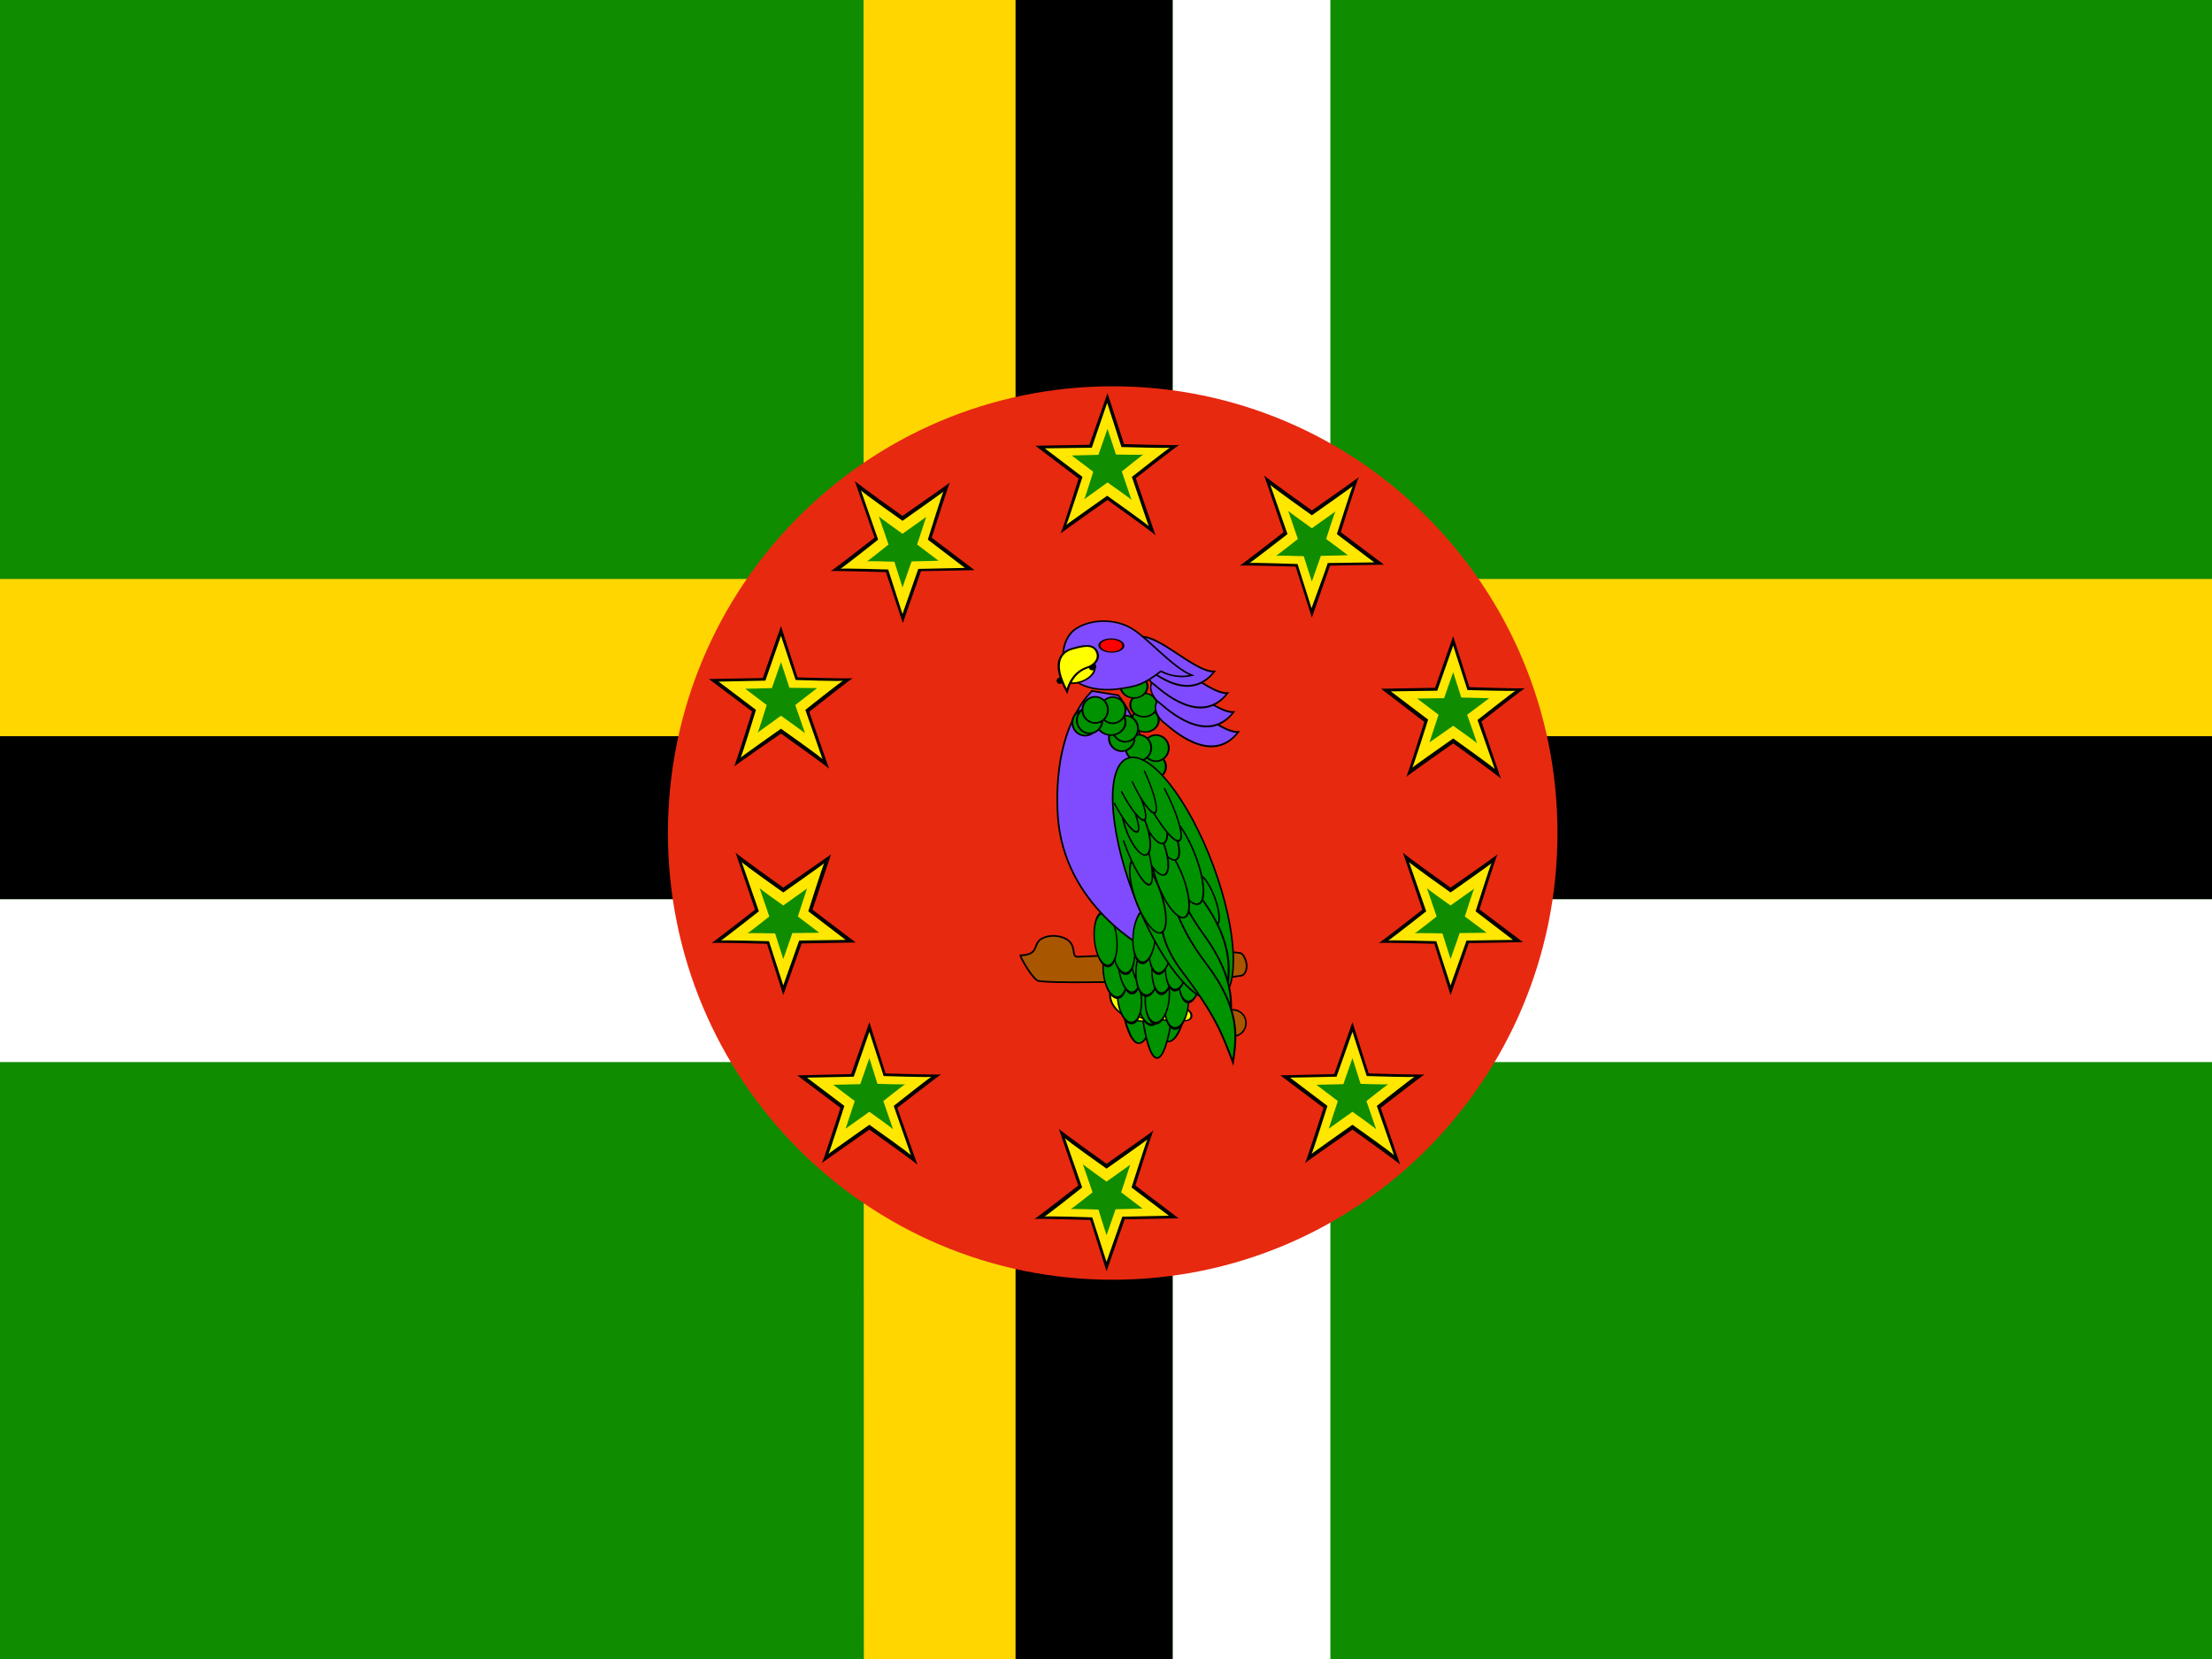
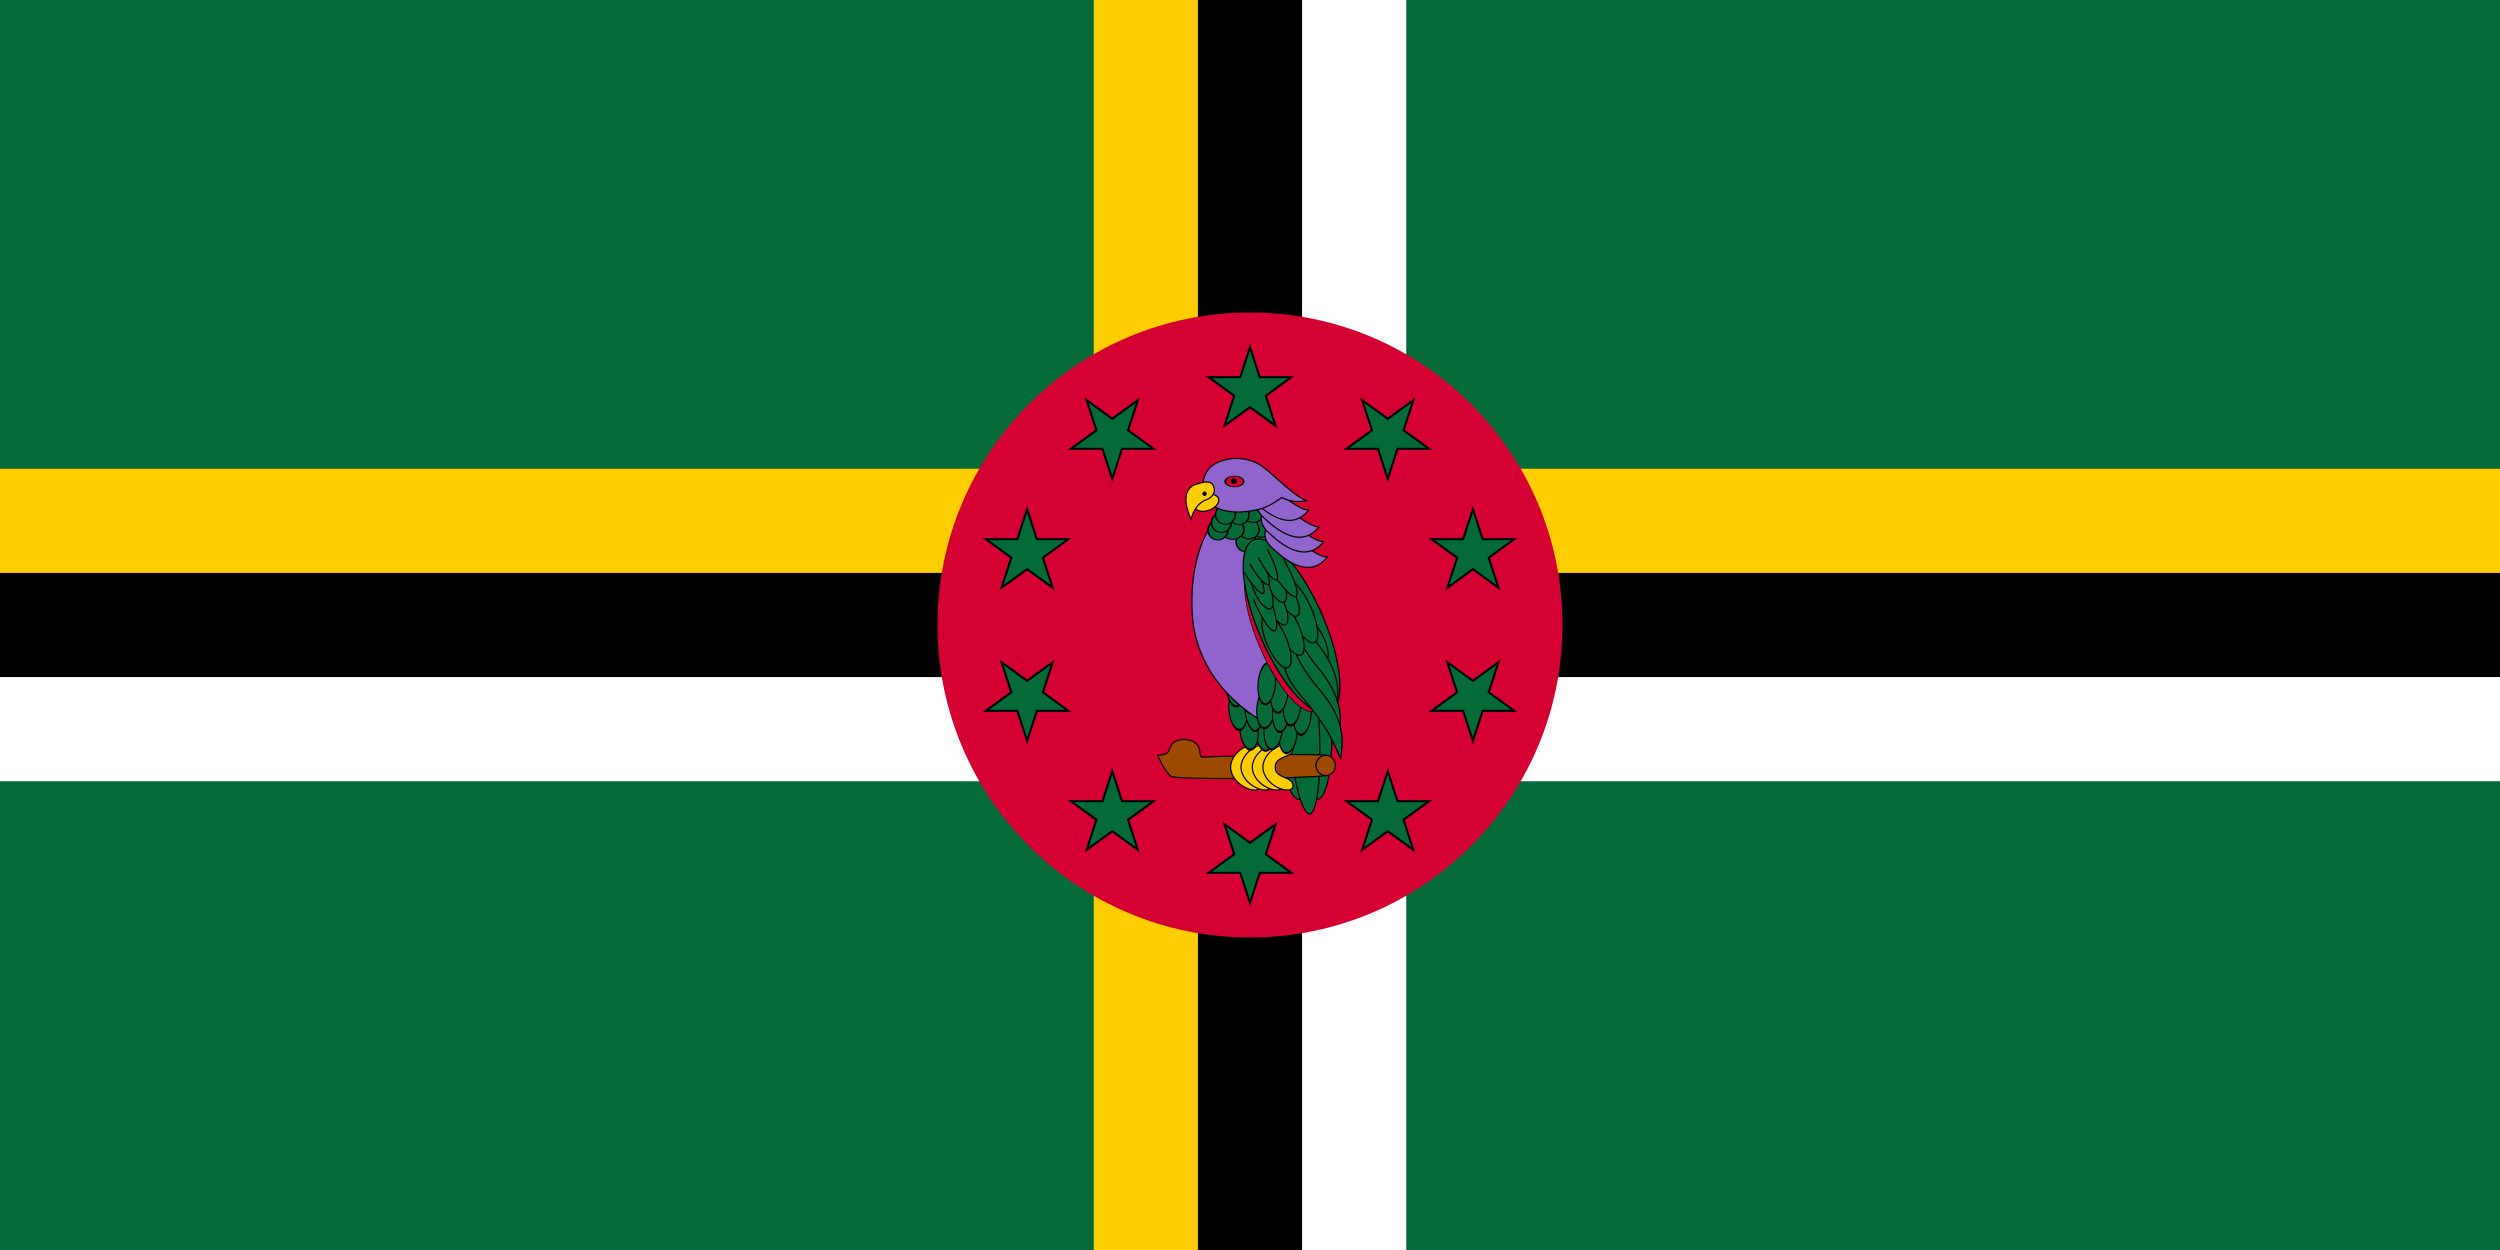
- <svg xmlns="http://www.w3.org/2000/svg" id="flag-icons-dm" viewBox="0 0 640 480">
-   <defs>
-     <clipPath id="dm-a">
-       <path fill-opacity=".7" d="M-85 0h682.7v512H-85z" />
-     </clipPath>
-   </defs>
-   <g fill-rule="evenodd" clip-path="url(#dm-a)" transform="translate(79.7)scale(.94)">
-     <path fill="#108c00" d="M-258.3 0H769.2v512H-258.3z" />
-     <path fill="#ffd600" d="M-260 178.2H772.6v50.1H-260z" />
-     <path fill="#ffd600" d="M181 0h48.5v512h-48.4z" />
-     <path fill="#000001" d="M227.8 0h48.4v512h-48.4z" />
-     <path fill="#000001" d="M-260 226.6H772.6v50.2H-260z" />
-     <path fill="#fff" d="M-260 276.8H772.6v50.1H-260z" />
-     <path fill="#fff" d="M276.2 0h48.5v512h-48.5z" />
-     <rect width="273.8" height="275" x="-394.6" y="-393.9" fill="#e72910" ry="137.5" transform="scale(-1)" />
-     <g stroke-width="1pt">
-       <path d="m250.5 137 5.6-16 5.1 15.7s17.1.5 17.1.2-13.5 10.3-13.5 10.3l6.1 17.6c-.2-.5-14.8-10.9-14.8-10.9s-14.8 10.4-14.5 10.4 5.6-17 5.6-17l-13.3-10.1 16.6-.3z" />
-       <path fill="#ffe700" d="M251.3 137.7 256 124l4.4 13.6s14.9.4 14.9.2-11.7 9-11.7 9l5.2 15.2c-.2-.5-12.8-9.4-12.8-9.4s-12.8 9-12.6 9 5-14.8 5-14.8l-11.6-8.8 14.4-.2z" />
-       <path fill="#108c00" d="m253.3 140 2.8-8 2.6 7.9s8.5.2 8.5 0-6.7 5.2-6.7 5.2l3 8.8c-.1-.3-7.4-5.4-7.4-5.4l-7.2 5.2c.2 0 2.8-8.5 2.8-8.5l-6.6-5z" />
+ <svg xmlns="http://www.w3.org/2000/svg" xmlns:xlink="http://www.w3.org/1999/xlink" width="1200" height="600" viewBox="-7200 -3600 14400 7200" fill="#046a38" stroke="#000" stroke-width="7">
+   <g transform="scale(300)" stroke="none">
+     <path d="M-24-12h48v24h-48z" />
+     <path fill="#ffcd00" d="M-24-3h48v3h-48zm21-9h3v24h-3z" />
+     <path fill="#fff" d="M-24 0h48v3h-48zM0-12h3v24H0z" />
+     <path fill="#000" d="M-24-1h48v2h-48zm23-11h2v24h-2z" />
+     <circle r="6" fill="#d50032" />
+   </g>
+   <g id="c">
+     <g id="b">
+       <path id="a" stroke-width="12" d="m0-1600.6 56.3 173.2h182L91-1320.4l56.3 173.1L0-1254.3l-147.3 107 56.3-173.1-147.3-107h182z" />
+       <use xlink:href="#a" transform="rotate(36)" />
    </g>
-     <g stroke-width="1pt">
-       <path d="m356.9 211.8 5.6-16 5 15.7s17.2.6 17.2.3-13.5 10.3-13.5 10.3l6 17.6c-.2-.5-14.7-10.9-14.7-10.9s-14.8 10.4-14.5 10.4 5.6-17 5.6-17L340.3 212l16.6-.3z" />
-       <path fill="#ffe700" d="m357.6 212.6 4.9-13.9 4.4 13.7s14.8.4 14.8.2-11.7 9-11.7 9l5.3 15.1c-.2-.4-12.8-9.4-12.8-9.4s-12.8 9-12.6 9 4.9-14.8 4.9-14.8l-11.5-8.7z" />
-       <path fill="#108c00" d="m359.7 214.9 2.8-8 2.5 7.8 8.6.2-6.8 5.1s3.2 9 3 8.8c0-.3-7.3-5.4-7.3-5.4l-7.3 5.1 2.8-8.5-6.6-5z" />
+     <use xlink:href="#a" transform="rotate(72)" />
+     <use xlink:href="#b" transform="rotate(108)" />
+   </g>
+   <use xlink:href="#c" transform="scale(-1)" />
+   <g transform="rotate(86)">
+     <ellipse cx="492" cy="-213" rx="530" ry="108" />
+     <ellipse cx="498" cy="-318" rx="530" ry="114" />
+     <ellipse cx="523" cy="-267" rx="586" ry="91" />
+   </g>
+   <path fill="#9c4a00" d="M439 868c-161 17-865 25-895 3s-75-115-75-120c92-4 52-53 99-79 46-27 112-9 132 23 20 33 4 65 29 66 26 0 526-24 710-11 30 2 53 29 53 59s-23 56-53 59z" />
+   <path id="d" fill="#ffcd00" d="M-41 818c-1 70 101 50 103 108-3 61-172 4-174-109 7-112 172-167 174-103 2 53-101 35-103 104z" />
+   <use xlink:href="#d" x="60" />
+   <use xlink:href="#d" x="125" />
+   <use xlink:href="#d" x="186" />
+   <g transform="scale(.85 1.8)">
+     <g transform="rotate(48.1)">
+       <ellipse cx="317" cy="154" rx="68" ry="58" />
+       <ellipse cx="245" cy="229" rx="68" ry="58" />
+       <ellipse cx="148" cy="242" rx="68" ry="58" />
    </g>
-     <g stroke-width="1pt">
-       <path d="m325.9 330.6 5.6-16 5 15.8s17.2.5 17.2.3-13.5 10.3-13.5 10.3l6 17.5c-.2-.5-14.7-10.8-14.7-10.8S316.7 358 316.9 358s5.7-17 5.7-17l-13.3-10z" />
-       <path fill="#ffe700" d="m326.6 331.4 4.9-13.8 4.4 13.6s14.8.5 14.8.2-11.7 9-11.7 9l5.3 15.2c-.2-.5-12.8-9.4-12.8-9.4s-12.8 9-12.6 9 4.9-14.8 4.9-14.8l-11.5-8.7z" />
-       <path fill="#108c00" d="m328.7 333.7 2.8-8 2.5 7.9s8.6.3 8.6.1-6.8 5.2-6.8 5.2l3 8.7c0-.2-7.3-5.4-7.3-5.4l-7.3 5.2 2.8-8.5-6.6-5z" />
-     </g>
-     <g stroke-width="1pt">
-       <path d="m177.2 330.6 5.6-16 5 15.8s17.1.5 17.1.3-13.5 10.3-13.5 10.3l6.2 17.5c-.3-.5-14.8-10.8-14.8-10.8S168 358 168.2 358s5.7-17 5.7-17l-13.3-10z" />
-       <path fill="#ffe700" d="m178 331.4 4.8-13.8 4.4 13.6s14.8.5 14.8.2-11.7 9-11.7 9l5.3 15.2c-.2-.5-12.8-9.4-12.8-9.4s-12.8 9-12.6 9 4.9-14.8 4.9-14.8l-11.5-8.7z" />
-       <path fill="#108c00" d="m180 333.7 2.8-8 2.5 7.9s8.6.3 8.6.1-6.8 5.2-6.8 5.2l3 8.7c0-.2-7.3-5.4-7.3-5.4l-7.3 5.2 2.8-8.5-6.6-5z" />
-     </g>
-     <g stroke-width="1pt">
-       <path d="m150 208.7 5.6-16 5.1 15.8s17.1.5 17.1.2-13.5 10.4-13.5 10.4l6.1 17.5c-.3-.5-14.8-10.8-14.8-10.8S140.8 236 141.1 236s5.6-17 5.6-17l-13.3-10z" />
-       <path fill="#ffe700" d="m150.8 209.5 4.8-13.8 4.5 13.6s14.7.5 14.7.2-11.7 9-11.7 9l5.3 15.2c-.2-.5-12.8-9.4-12.8-9.4s-12.8 9-12.5 9 4.8-14.8 4.8-14.8l-11.5-8.7z" />
-       <path fill="#108c00" d="m152.8 211.8 2.8-8 2.6 7.9 8.5.1-6.7 5.2 3 8.7c-.1-.2-7.4-5.4-7.4-5.4l-7.2 5.2c.2 0 2.8-8.5 2.8-8.5l-6.6-5z" />
-     </g>
-     <g stroke-width="1pt">
-       <path d="m324.6 174.1-5.6 16-5-15.7s-17.2-.5-17.2-.3 13.5-10.3 13.5-10.3l-6-17.5c.2.5 14.7 10.8 14.7 10.8s14.8-10.3 14.5-10.3-5.6 17-5.6 17l13.3 10z" />
-       <path fill="#ffe700" d="M323.9 173.3c0 .3-5 13.9-5 13.9l-4.3-13.6s-14.8-.5-14.8-.3 11.7-8.9 11.7-8.9l-5.3-15.2c.2.5 12.8 9.4 12.8 9.4s12.8-9 12.6-9-4.9 14.8-4.9 14.8l11.5 8.7z" />
-       <path fill="#108c00" d="m321.8 171-2.8 8-2.5-7.8s-8.6-.3-8.6-.1 6.8-5.2 6.8-5.2l-3-8.7c0 .2 7.3 5.4 7.3 5.4l7.3-5.2c-.2 0-2.9 8.5-2.9 8.5l6.7 5-8.3.2z" />
-     </g>
-     <g stroke-width="1pt">
-       <path d="m367.3 290.3-5.6 16-5-15.8s-17.2-.5-17.2-.2S353 280 353 280l-6-17.6c.2.5 14.7 10.8 14.7 10.8s14.8-10.3 14.5-10.3-5.6 17-5.6 17L384 290z" />
-       <path fill="#ffe700" d="m366.6 289.5-4.9 13.8-4.4-13.6s-14.8-.4-14.8-.2 11.7-9 11.7-9l-5.3-15.2c.2.5 12.8 9.4 12.8 9.4s12.8-9 12.6-9-4.9 14.8-4.9 14.8l11.5 8.8z" />
-       <path fill="#108c00" d="m364.5 287.2-2.8 8-2.5-7.9s-8.6-.2-8.6 0 6.8-5.2 6.8-5.2l-3-8.8c0 .3 7.3 5.4 7.3 5.4l7.3-5.2c-.2 0-2.9 8.6-2.9 8.6l6.7 5z" />
-     </g>
-     <g stroke-width="1pt">
-       <path d="m261.4 375.3-5.6 16-5-15.8s-17.2-.5-17.2-.3 13.5-10.3 13.5-10.3l-6-17.5c.2.5 14.7 10.8 14.7 10.8s14.8-10.3 14.5-10.3-5.6 17-5.6 17L278 375z" />
-       <path fill="#ffe700" d="m260.7 374.4-4.9 14-4.4-13.7s-14.8-.5-14.8-.2 11.7-9 11.7-9l-5.3-15.2c.2.5 12.8 9.4 12.8 9.4s12.8-9 12.6-9-4.9 14.8-4.9 14.8l11.5 8.7-14.3.3z" />
-       <path fill="#108c00" d="m258.6 372.2-2.8 8-2.5-7.9s-8.6-.3-8.6-.1 6.8-5.2 6.8-5.2l-3-8.7c0 .2 7.3 5.4 7.3 5.4l7.3-5.2-2.8 8.5 6.6 5z" />
-     </g>
-     <g stroke-width="1pt">
-       <path d="m162 290.3-5.7 16-5-15.8s-17.2-.5-17.2-.2 13.5-10.3 13.5-10.3l-6-17.6c.2.5 14.7 10.8 14.7 10.8L171 263l-5.7 17 13.3 10.1-16.6.3z" />
-       <path fill="#ffe700" d="m161.2 289.5-4.9 13.8-4.4-13.6s-14.8-.4-14.8-.2 11.7-9 11.7-9l-5.3-15.2c.2.5 12.8 9.4 12.8 9.4s12.8-9 12.6-9-4.9 14.8-4.9 14.8l11.5 8.8z" />
-       <path fill="#108c00" d="m159.1 287.2-2.8 8-2.5-7.9s-8.6-.2-8.6 0 6.8-5.2 6.8-5.2l-3-8.8c0 .3 7.3 5.4 7.3 5.4l7.3-5.2-2.8 8.6 6.6 5z" />
-     </g>
-     <g stroke-width="1pt">
-       <path d="m198.7 175.8-5.6 16-5.2-15.7s-17-.5-17-.3 13.5-10.3 13.5-10.3l-6.1-17.5c.2.5 14.7 10.8 14.7 10.8s14.8-10.3 14.6-10.3-5.6 17-5.6 17l13.2 10z" />
-       <path fill="#ffe700" d="m197.9 175-4.9 14-4.4-13.7s-14.8-.5-14.8-.2 11.7-9 11.7-9l-5.3-15.2c.2.5 12.8 9.4 12.8 9.4s12.8-9 12.6-9-4.8 14.8-4.8 14.8l11.4 8.7-14.3.3z" />
-       <path fill="#108c00" d="m195.8 172.8-2.8 8-2.5-7.9s-8.5-.3-8.5-.1 6.7-5.2 6.7-5.2l-3-8.7c0 .2 7.3 5.4 7.3 5.4l7.3-5.2-2.8 8.5 6.6 5z" />
-     </g>
-     <g transform="translate(-250.6 359.4)scale(1.04)">
-       <g fill="#009200" stroke="#000" stroke-width="2.5" transform="matrix(.16 -.02 0 .18 429.8 -215.6)">
-         <ellipse cx="680.2" cy="586.1" rx="30.8" ry="189.8" transform="matrix(1.4 0 0 1 -534.3 263.7)" />
-         <ellipse cx="680.2" cy="586.1" rx="30.8" ry="189.8" transform="matrix(1.5 0 0 1 -547.2 267)" />
-         <ellipse cx="680.2" cy="586.1" rx="30.8" ry="189.8" transform="matrix(1.2 0 0 1.1 -365 214.1)" />
-       </g>
-       <g stroke="#000" transform="translate(72.9 -9.8)">
-         <path fill="#a95600" stroke-width=".5" d="M388.5-53c6-.3 3.4-3.3 6.4-5 3-1.6 7.3-.6 8.6 1.4 1.3 2 .3 4 2 4s47-2.5 48.6-.9c1.6 1.7 2 5 .3 6.3-1.6 1.4-58.9 3-60.9 1.6s-5-7-5-7.4z" />
-         <path fill="#ff0" stroke-width="3.9" d="M529.6 405.5c0 40 45.6 27.8 46.8 61.2-.7 35.4-76.7 3.5-78.6-61.2 1.9-64.8 75-98 76.7-61 1.2 30.6-45 21-45 61z" transform="matrix(.15 0 0 .1 340.4 -81.7)" />
-         <path fill="#ff0" stroke-width="3.9" d="M529.6 405.5c0 40 45.6 27.8 46.8 61.2-.7 35.4-76.7 3.5-78.6-61.2 1.9-64.8 75-98 76.7-61 1.2 30.6-45 21-45 61z" transform="matrix(.15 0 0 .1 344.4 -81.6)" />
-         <path fill="#ff0" stroke-width="3.9" d="M529.6 405.5c0 40 45.6 27.8 46.8 61.2-.7 35.4-76.7 3.5-78.6-61.2 1.9-64.8 75-98 76.7-61 1.2 30.6-45 21-45 61z" transform="matrix(.15 0 0 .1 348.7 -81.8)" />
-         <path fill="#ff0" stroke-width="3.9" d="M529.6 405.5c0 40 45.6 27.8 46.8 61.2-.7 35.4-76.7 3.5-78.6-61.2 1.9-64.8 75-98 76.7-61 1.2 30.6-45 21-45 61z" transform="matrix(.15 0 0 .1 352.7 -81.8)" />
-         <ellipse cx="478.4" cy="-41.1" fill="#a95600" stroke-width=".4" rx="3.5" ry="3.4" transform="matrix(1.1 .02 -.02 1.15 -75.6 4.7)" />
-       </g>
-       <g fill="#009200" stroke="#000" stroke-width="2.5" transform="rotate(-5.8 688.4 -625.2)">
-         <ellipse cx="427.1" cy="905" rx="20.8" ry="24.1" transform="matrix(.17 0 0 .32 369.8 -361.6)" />
-         <ellipse cx="427.1" cy="905" rx="20.8" ry="24.1" transform="matrix(.17 0 0 .32 364 -362.7)" />
-         <ellipse cx="427.1" cy="905" rx="20.8" ry="24.1" transform="matrix(.17 0 0 .32 360.6 -370.6)" />
-         <ellipse cx="427.1" cy="905" rx="20.8" ry="24.1" transform="matrix(.16 0 0 .35 369.3 -399.4)" />
-         <ellipse cx="427.1" cy="905" rx="20.8" ry="24.1" transform="matrix(.16 0 0 .33 377.4 -379)" />
-         <ellipse cx="427.1" cy="905" rx="20.8" ry="24.1" transform="matrix(.16 0 0 .33 373.2 -382.2)" />
-         <ellipse cx="427.1" cy="905" rx="20.8" ry="24.1" transform="matrix(.16 0 0 .33 368 -386.7)" />
-         <ellipse cx="427.1" cy="905" rx="20.8" ry="24.1" transform="matrix(.16 0 0 .33 363 -389.5)" />
-       </g>
-       <path fill="#804bff" stroke="#000" stroke-width=".5" d="M482.6-141s-11.7 10-10.1 36.9c1.8 27 26.5 39.5 26.5 39.5s6.2-7.7 5.2-29.5c-2-31.8-13.8-45.7-13.8-45.7l-7.8-1.3z" />
-       <g fill="#009200" stroke="#000" stroke-width="2.5" transform="rotate(4.5 181 769.9)">
-         <ellipse cx="427.1" cy="905" rx="20.8" ry="24.1" transform="matrix(.17 0 0 .32 369.8 -361.6)" />
-         <ellipse cx="427.1" cy="905" rx="20.8" ry="24.1" transform="matrix(.17 0 0 .32 364 -362.7)" />
-         <ellipse cx="427.1" cy="905" rx="20.8" ry="24.1" transform="matrix(.17 0 0 .32 360.6 -370.6)" />
-         <ellipse cx="427.1" cy="905" rx="20.8" ry="24.1" transform="matrix(.16 0 0 .35 369.3 -399.4)" />
-         <ellipse cx="427.1" cy="905" rx="20.8" ry="24.1" transform="matrix(.16 0 0 .33 377.4 -379)" />
-         <ellipse cx="427.1" cy="905" rx="20.8" ry="24.1" transform="matrix(.16 0 0 .33 373.2 -382.2)" />
-         <ellipse cx="427.1" cy="905" rx="20.8" ry="24.1" transform="matrix(.16 0 0 .33 368 -386.7)" />
-         <ellipse cx="427.1" cy="905" rx="20.8" ry="24.1" transform="matrix(.16 0 0 .33 363 -389.5)" />
-       </g>
-       <ellipse cx="624.4" cy="606.1" fill="#c90000" stroke="#000" stroke-width="1pt" rx="58.3" ry="186.5" transform="matrix(.16 -.06 .06 .15 369.6 -145)" />
-       <g fill="#009200" stroke="#000" transform="rotate(1 242.4 -1957.8)">
-         <ellipse cx="218.1" cy="356.8" stroke-width="1.5" rx="10.8" ry="12.9" transform="matrix(.4 0 0 .3 445 -230.5)" />
-         <ellipse cx="218.1" cy="356.8" stroke-width="1.6" rx="10.8" ry="12.9" transform="matrix(.35 0 0 .3 457.2 -236)" />
-         <ellipse cx="218.1" cy="356.8" stroke-width="1.6" rx="10.8" ry="12.9" transform="matrix(.35 0 0 .3 452 -236)" />
-         <ellipse cx="218.1" cy="356.8" stroke-width="1.6" rx="10.8" ry="12.9" transform="matrix(.37 0 0 .27 449.5 -233.5)" />
-         <ellipse cx="218.1" cy="356.8" stroke-width="1.6" rx="10.8" ry="12.9" transform="matrix(.37 0 0 .27 449 -238)" />
-         <ellipse cx="218.1" cy="356.8" stroke-width="1.6" rx="10.8" ry="12.9" transform="matrix(.35 0 0 .3 447 -238.8)" />
-         <ellipse cx="218.1" cy="356.8" stroke-width="1.6" rx="10.8" ry="12.9" transform="matrix(.35 0 0 .3 448 -241.6)" />
-         <ellipse cx="218.1" cy="356.8" stroke-width="1.5" rx="10.8" ry="12.9" transform="matrix(.4 0 0 .3 432.8 -243.5)" />
-         <ellipse cx="218.1" cy="356.8" stroke-width="1.6" rx="10.8" ry="12.9" transform="matrix(.37 0 0 .27 446 -243.5)" />
-         <ellipse cx="218.1" cy="356.8" stroke-width="1.6" rx="10.8" ry="12.9" transform="matrix(.35 0 0 .3 444.2 -247)" />
-         <ellipse cx="218.1" cy="356.8" stroke-width="1.6" rx="10.8" ry="12.9" transform="matrix(.35 0 0 .3 436.1 -243.2)" />
-         <ellipse cx="218.1" cy="356.8" stroke-width="1.6" rx="10.8" ry="12.9" transform="matrix(.35 0 0 .3 437.4 -243.9)" />
-         <ellipse cx="218.1" cy="356.8" stroke-width="1.6" rx="10.8" ry="12.9" transform="matrix(.35 0 0 .3 439 -247)" />
-       </g>
-       <g fill="#009200" stroke="#000" transform="matrix(.18 0 0 .2 421 -216.8)">
-         <ellipse cx="528.7" cy="564.5" stroke-width="2.5" rx="67.4" ry="205.6" transform="matrix(.98 -.3 .36 .87 -245.8 324.4)" />
-         <ellipse cx="528.7" cy="646.1" stroke-width="2.5" rx="13.3" ry="40.8" transform="rotate(-23.4 630.5 660.9)" />
-         <path stroke-width="1.5" d="M139.9 644c0 57.7-18.8 86.2-34.6 110.3 7.5-32.5 13-52.6 13-110.3 0-57.7 29.5-85.3 40.3-102-4.2 16.7-18.7 44.3-18.7 102z" transform="matrix(1.88 -.46 .95 1.18 -352.3 -10)" />
-         <path stroke-width="1.5" d="M139.9 644c0 57.7-18.8 86.2-34.6 110.3 7.5-32.5 13-52.6 13-110.3 0-57.7 29.5-85.3 40.3-102-4.2 16.7-18.7 44.3-18.7 102z" transform="matrix(1.88 -.46 .95 1.18 -348.4 44)" />
-         <path stroke-width="1.5" d="M139.9 644c0 57.7-18.8 86.2-34.6 110.3 7.5-32.5 13-52.6 13-110.3 0-57.7 29.5-85.3 40.3-102-4.2 16.7-18.7 44.3-18.7 102z" transform="matrix(1.87 -.5 .98 1.16 -362 105.8)" />
-         <ellipse cx="528.7" cy="646.1" stroke-width="1.4" rx="13.3" ry="40.8" transform="matrix(1.8 -.4 .7 1.64 -915.6 -221)" />
-         <ellipse cx="528.7" cy="646.1" stroke-width="1.6" rx="13.3" ry="40.8" transform="matrix(1.63 -.23 .54 1.35 -739.5 -91.8)" />
-         <ellipse cx="528.7" cy="646.1" stroke-width="1.6" rx="13.3" ry="40.8" transform="matrix(1.63 -.2 .5 1.36 -750.6 -91.8)" />
-         <ellipse cx="528.7" cy="646.1" stroke-width="2.1" rx="13.3" ry="40.8" transform="matrix(1.3 -.2 .47 1 -531 47.6)" />
-         <ellipse cx="528.7" cy="646.1" stroke-width="2.1" rx="13.3" ry="40.8" transform="matrix(1.33 -.13 .4 1.03 -517.9 12.2)" />
-         <path stroke-width="2.1" d="M145.7 569.5c0 34-6.7 61.6-15 61.6s-15-27.6-15-61.6" transform="matrix(1.03 -.5 .46 1.18 12.8 -14.5)" />
-         <ellipse cx="528.7" cy="646.1" stroke-width="2.1" rx="13.3" ry="40.8" transform="matrix(1.33 -.13 .4 1.03 -519.5 -34.4)" />
-         <ellipse cx="528.7" cy="646.1" stroke-width="2.1" rx="13.3" ry="40.8" transform="matrix(1.33 -.1 .38 1.04 -534 -40.1)" />
-         <path stroke-width="2.9" d="M145.7 569.5c0 34-6.7 61.6-15 61.6s-15-27.6-15-61.6" transform="matrix(.67 -.47 .46 .8 39.5 143.3)" />
-         <path stroke-width="2.9" d="M145.7 569.5c0 34-6.7 61.6-15 61.6s-15-27.6-15-61.6" transform="matrix(.67 -.47 .46 .8 51.1 125.8)" />
-         <path stroke-width="2.1" d="M145.7 569.5c0 34-6.7 61.6-15 61.6s-15-27.6-15-61.6" transform="matrix(.94 -.64 .64 1.1 -40.2 -10.7)" />
-         <path stroke-width="2.7" d="M145.7 569.5c0 34-6.7 61.6-15 61.6s-15-27.6-15-61.6" transform="matrix(.67 -.52 .46 .88 68.6 71.2)" />
-       </g>
-       <g fill="#804bff" stroke="#000" stroke-width="2.5">
-         <path d="M276.3 345.4c-12.3 9.2.4 25.2 12 30.7 13 7.7 86.6 58.2 136.3 12-40.8.8-118.7-63.2-148.3-42.7z" transform="matrix(.16 0 0 .22 458 -214.3)" />
-         <path d="M276.3 345.4c-12.3 9.2.4 25.2 12 30.7 13 7.7 86.6 58.2 136.3 12-40.8.8-118.7-63.2-148.3-42.7z" transform="matrix(.16 0 0 .22 456.6 -220.2)" />
-         <path d="M276.3 345.4c-12.3 9.2.4 25.2 12 30.7 13 7.7 86.6 58.2 136.3 12-40.8.8-118.7-63.2-148.3-42.7z" transform="matrix(.16 0 0 .22 454.8 -225.8)" />
-         <path d="M276.3 345.4c-12.3 9.2.4 25.2 12 30.7 13 7.7 86.6 58.2 136.3 12-40.8.8-118.7-63.2-148.3-42.7z" transform="matrix(.16 0 0 .22 450.9 -232.2)" />
-       </g>
-       <g transform="rotate(1 -589.6 681.6)">
-         <path fill="#804bff" stroke="#000" stroke-width="2.5" d="M211.2 247.3c21.7-12 56.6-9.8 79.7 11.2 19.4 17 45.3 75.2 70.3 92.8a57.7 57.7 0 0 1-42.2-15.2c-28.8 15.5-38.1 16.7-64 15.7-35.8-1.4-62.4-17.7-68-40.6-6.3-21.8 4.8-52.5 24.2-63.9z" transform="matrix(.2 -.04 .05 .18 407.8 -213.6)" />
-         <ellipse cx="287.2" cy="323" fill="red" stroke="#000" stroke-width="2.5" rx="14.2" ry="15" transform="matrix(.25 0 0 .13 401.8 -215.2)" />
-         <ellipse cx="204.6" cy="348.3" fill="#ff0" stroke="#000" stroke-width="2.5" rx="23.3" ry="15.9" transform="matrix(.2 -.08 .07 .17 398.7 -208)" />
-         <circle cx="283.9" cy="333.9" r="5.8" transform="matrix(.2 0 0 .2 411.3 -233.7)" />
-         <path fill="#ff0" stroke="#000" stroke-width="6.6" d="M516.8 260.3c4.4 18-6.7 43-33.1 52.6-26.8 13.2-46.1 41.8-55.7 88-47.2-103.2-23-148.3 20.6-160.3 37.4-14.4 60.4-13.4 68.2 19.7z" transform="matrix(.1 0 0 .08 417.9 -191.5)" />
-         <circle cx="199" cy="362.4" r="4.7" transform="matrix(.2 0 0 .2 418.7 -235)" />
-       </g>
+     <ellipse transform="rotate(63.2)" cx="251" cy="100" rx="73" ry="57" />
+     <g transform="rotate(57.7)">
+       <ellipse cx="175" cy="124" rx="69" ry="57" />
+       <ellipse cx="109" cy="192" rx="69" ry="57" />
    </g>
  </g>
+   <path fill="#9063cd" d="M-177-632S-353-480-333-67c22 416 389 611 389 611h58V-632z" />
+   <g transform="scale(.85 1.8)">
+     <g transform="rotate(40.6)">
+       <ellipse cx="421" cy="95" rx="58" ry="68" />
+       <ellipse cx="337" cy="151" rx="58" ry="68" />
+       <ellipse cx="255" cy="132" rx="58" ry="68" />
+     </g>
+     <ellipse transform="rotate(24.1)" cx="305" cy="161" rx="58" ry="73" />
+     <g transform="rotate(29.9)">
+       <ellipse cx="450" cy="70" rx="57" ry="69" />
+       <ellipse cx="375" cy="79" rx="57" ry="69" />
+       <ellipse cx="279" cy="87" rx="57" ry="69" />
+       <ellipse cx="192" cy="106" rx="57" ry="69" />
+     </g>
+   </g>
+   <ellipse transform="rotate(66.5)" fill="#d50032" stroke-width="4" cx="149" cy="-149" rx="456" ry="148" />
+   <g transform="scale(1.25 .85)">
+     <ellipse cx="56" cy="-579" rx="49" ry="63" />
+     <ellipse cx="50" cy="-658" rx="49" ry="63" />
+     <ellipse cx="-18" cy="-563" rx="46" ry="67" />
+     <ellipse cx="-4" cy="-649" rx="46" ry="66" />
+     <ellipse cx="-80" cy="-647" rx="52" ry="67" />
+     <ellipse cx="15" cy="-758" rx="49" ry="63" />
+     <ellipse cx="-50" cy="-746" rx="46" ry="66" />
+     <ellipse cx="-148" cy="-643" rx="46" ry="67" />
+     <ellipse cx="-132" cy="-693" rx="46" ry="66" />
+     <ellipse cx="-113" cy="-749" rx="46" ry="66" />
+   </g>
+   <g transform="rotate(66.2)">
+     <ellipse cx="103" cy="-216" rx="543" ry="188" />
+     <ellipse cx="245" cy="-323" rx="114" ry="36" />
+   </g>
+   <path d="M378 94c153 187 134 306 118 406L279 267V33z" />
+   <path d="M391 245c154 187 135 306 119 406L215 194v-307c23 60 23 171 176 358z" />
+   <path d="M396 367c157 183 140 303 126 404-50-115-78-188-236-372-157-184-83-317-74-386 25 59 27 170 184 354z" />
+   <ellipse transform="rotate(65)" cx="46" cy="-295" rx="202" ry="66" />
+   <ellipse transform="rotate(65.7)" cx="112" cy="-197" rx="166" ry="58" />
+   <ellipse transform="rotate(66.8)" cx="145" cy="-104" rx="166" ry="58" />
+   <ellipse transform="rotate(62)" cx="-45" cy="-265" rx="127" ry="46" />
+   <ellipse transform="rotate(65.6)" cx="-44" cy="-186" rx="127" ry="46" />
+   <g stroke-linecap="round">
+     <path fill="none" d="M439 750a59 59 0 1 0 0 118" />
+     <path d="M21-146a217 46 68 1 0 82-43" />
+     <ellipse transform="rotate(65.6)" cx="-166" cy="-233" rx="127" ry="46" />
+     <ellipse transform="rotate(66.8)" cx="-167" cy="-145" rx="127" ry="46" />
+     <path d="M-30-299a155 33 59.7 1 0 54-41" />
+     <path d="M1-349a140 32 59.8 1 0 65-21M117-323a214 46 59.3 1 0 75-56" />
+     <path d="M48-388a161 34 62.4 1 0 53-45" />
+   </g>
+   <g fill="#9063cd">
+     <path id="e" d="M97-553c-29 30 1 84 27 106 31 26 201 207 321 56-96-2-276-228-348-162z" />
+     <use xlink:href="#e" x="-21" y="-89" />
+     <use xlink:href="#e" x="-48" y="-174" />
+     <use xlink:href="#e" x="-107" y="-271" />
+     <path d="M-219-917c61-46 173-59 260-15 73 36 194 181 285 216-64 11-103 1-144-18-81 58-110 67-192 79-115 16-210-14-244-73-34-57-19-147 35-189z" />
+   </g>
+   <g transform="scale(1.4 .7)">
+     <ellipse fill="#d50032" cx="-64" cy="-1181" rx="38" ry="44" />
+     <ellipse fill="#000" cx="-66" cy="-1184" rx="13" ry="23" stroke="none" />
+   </g>
+   <g fill="#ffcd00">
+     <ellipse transform="rotate(69.6)" cx="-747" cy="-11" rx="45" ry="73" />
+     <path d="M-206-786c5 23-12 55-50 66-38 16-67 52-84 111-58-134-21-191 41-205 53-17 85-15 93 28z" />
+   </g>
+   <circle fill="#000" cx="-262" cy="-756" r="13" stroke="none" />
</svg>
